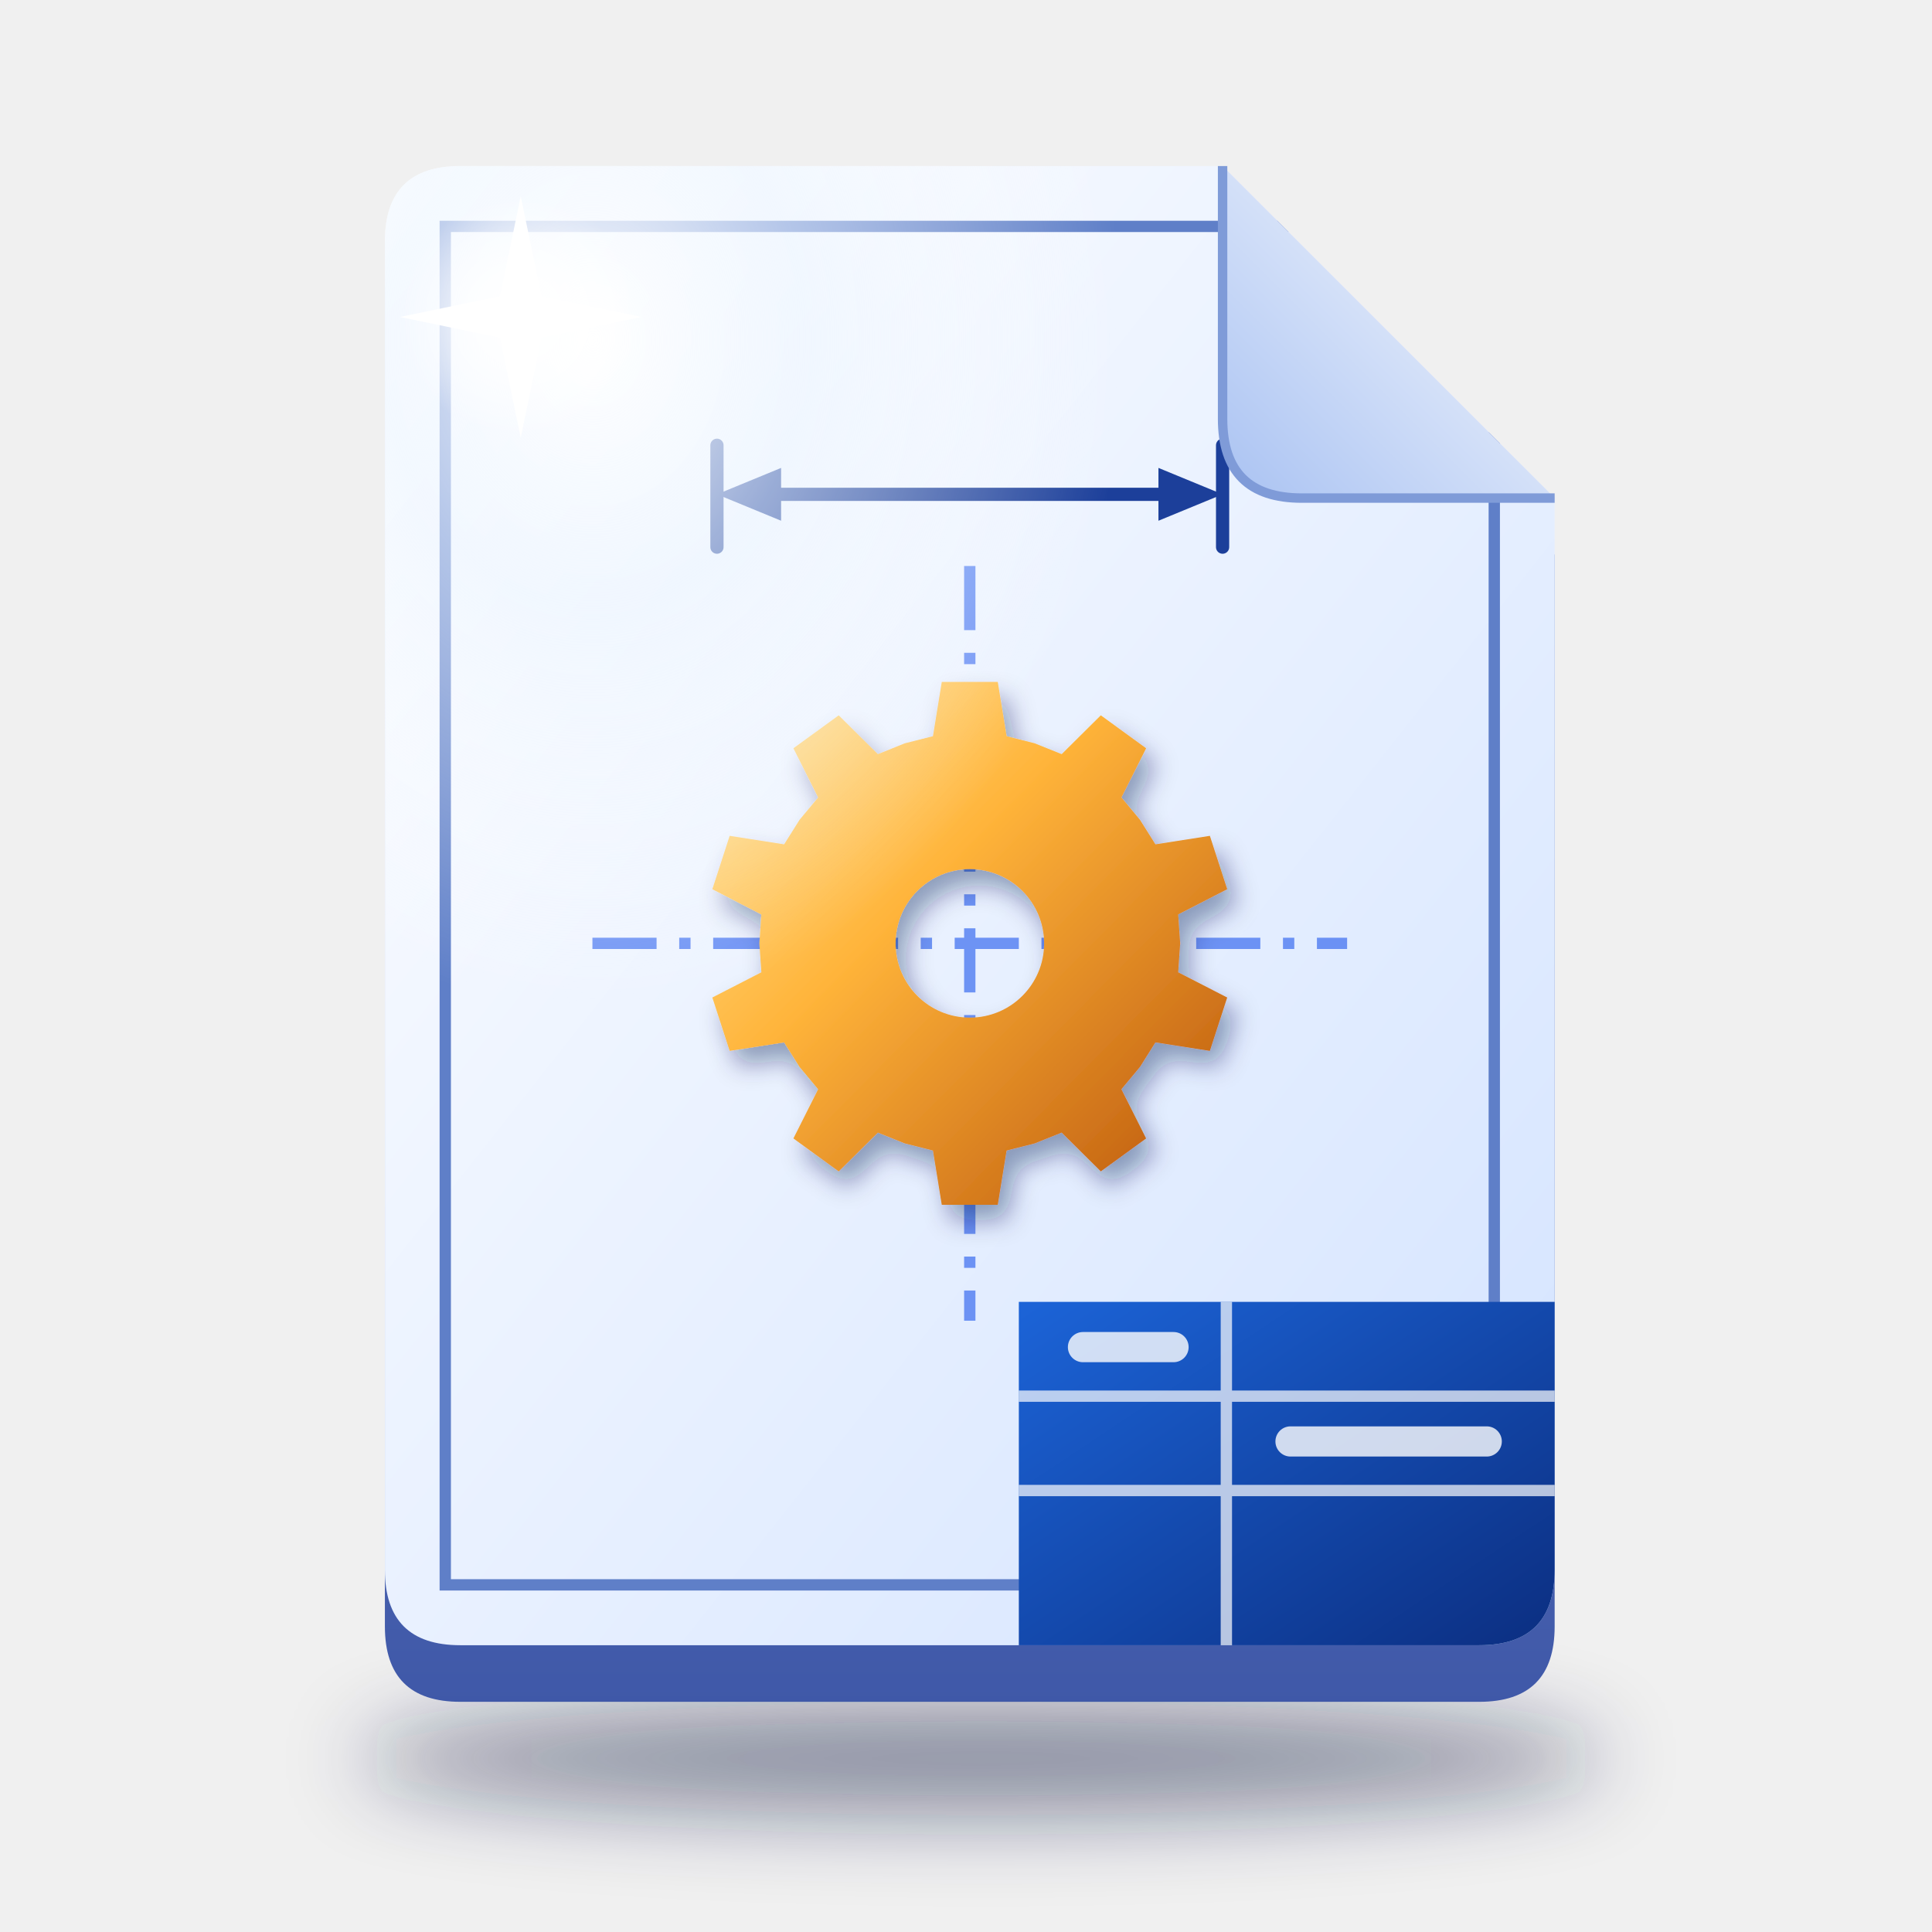
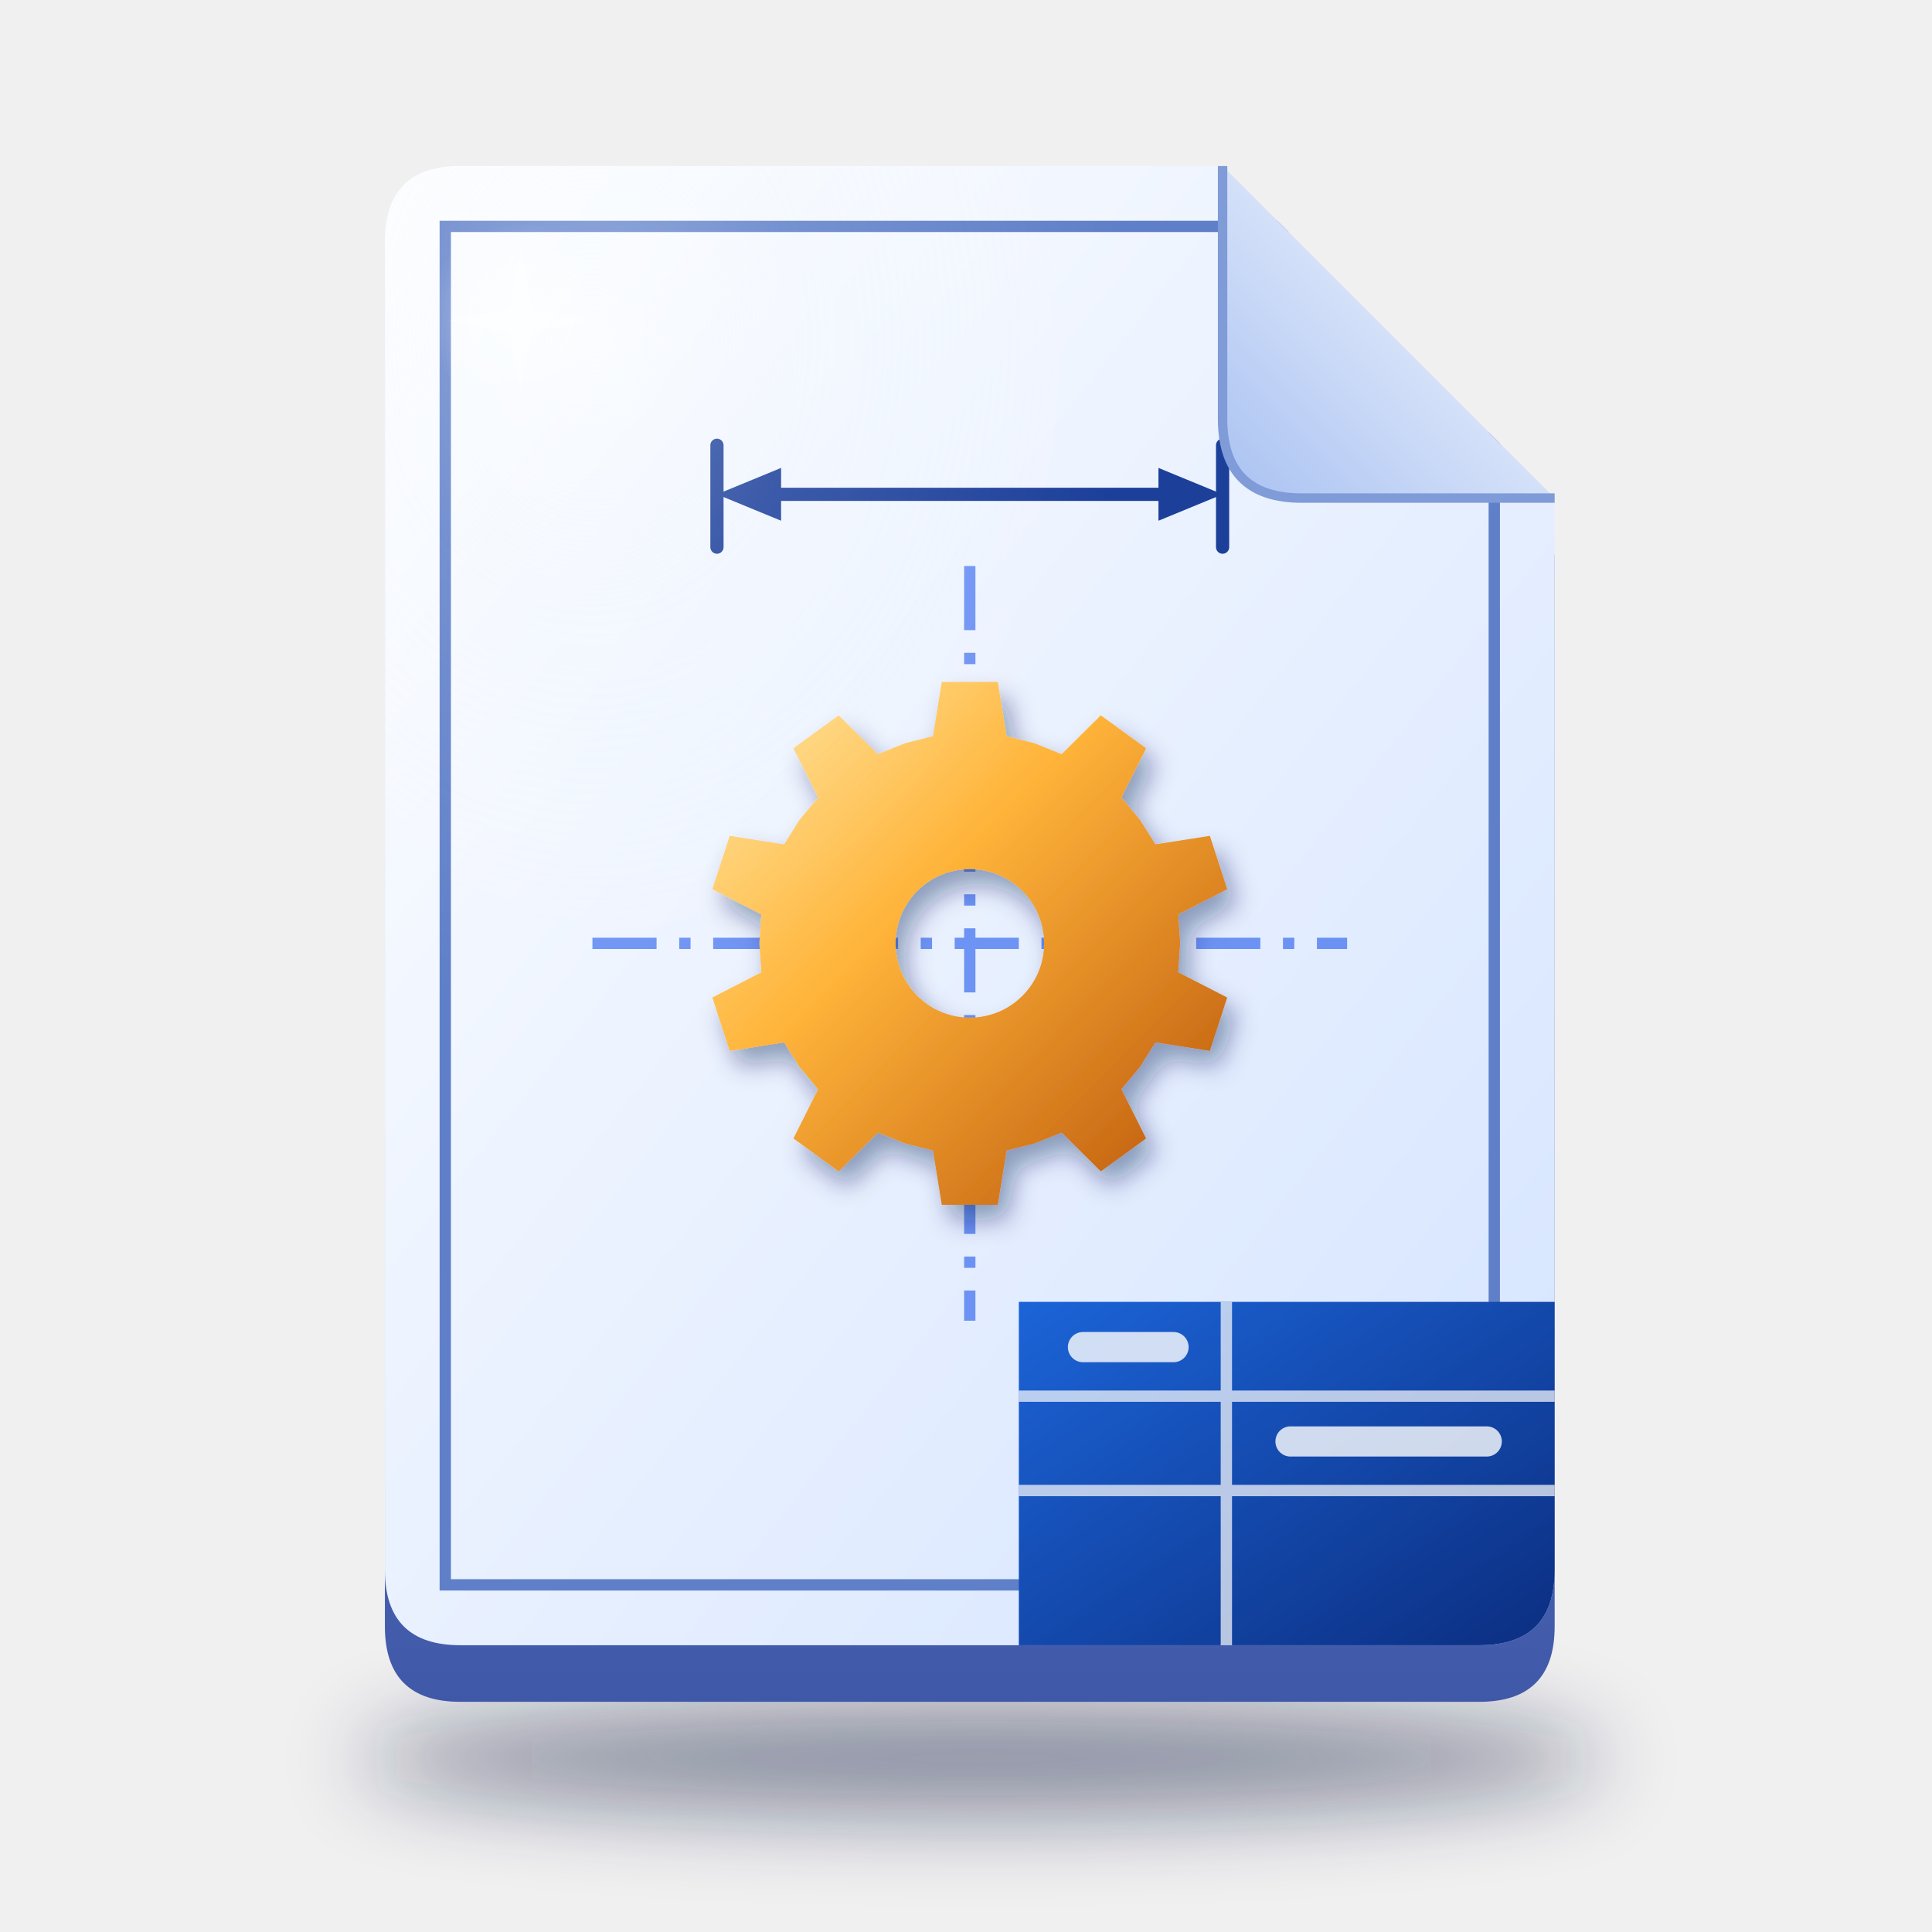
<svg xmlns="http://www.w3.org/2000/svg" viewBox="0 0 1024 1024" width="1024" height="1024">
  <defs>
    <linearGradient id="page" x1="0" y1="0" x2="1" y2="1">
      <stop offset="0" stop-color="#ffffff" />
      <stop offset="1" stop-color="#d3e3ff" />
    </linearGradient>
    <linearGradient id="edge" x1="0" y1="0" x2="0" y2="1">
      <stop offset="0" stop-color="#7f9bd8" />
      <stop offset="1" stop-color="#3f58a8" />
    </linearGradient>
    <linearGradient id="fold" x1="0" y1="1" x2="1" y2="0">
      <stop offset="0" stop-color="#a9c2f2" />
      <stop offset="1" stop-color="#ffffff" />
    </linearGradient>
    <linearGradient id="block" x1="0" y1="0" x2="1" y2="1">
      <stop offset="0" stop-color="#1c64d8" />
      <stop offset="1" stop-color="#0a2a7a" />
    </linearGradient>
    <linearGradient id="metal" x1="0" y1="0" x2="1" y2="1">
      <stop offset="0" stop-color="#ffe59a" />
      <stop offset="0.4" stop-color="#ffb43a" />
      <stop offset="1" stop-color="#b8530a" />
    </linearGradient>
    <radialGradient id="glow" cx="0.18" cy="0.12" r="0.6">
-       <stop offset="0" stop-color="#ffffff" stop-opacity="1" />
-       <stop offset="0.3" stop-color="#eef6ff" stop-opacity="0.6" />
+       <stop offset="0" stop-color="#ffffff" stop-opacity="0.35" />
+       <stop offset="0.3" stop-color="#eef6ff" stop-opacity="0.15" />
      <stop offset="0.75" stop-color="#ffffff" stop-opacity="0" />
    </radialGradient>
    <radialGradient id="spark" cx="0.5" cy="0.5" r="0.5">
      <stop offset="0" stop-color="#ffffff" />
      <stop offset="0.35" stop-color="#ffffff" stop-opacity="0.85" />
      <stop offset="1" stop-color="#ffffff" stop-opacity="0" />
    </radialGradient>
    <filter id="shadow" x="-30%" y="-300%" width="160%" height="700%">
      <feGaussianBlur stdDeviation="22" />
    </filter>
    <filter id="soft" x="-20%" y="-20%" width="150%" height="150%">
      <feDropShadow dx="6" dy="10" stdDeviation="8" flood-color="#0a1a55" flood-opacity="0.4" />
    </filter>
    <clipPath id="pageClip">
      <path d="M244 88H648L824 264V832Q824 872 784 872H244Q204 872 204 832V128Q204 88 244 88Z" />
    </clipPath>
  </defs>
  <ellipse cx="520" cy="932" rx="330" ry="30" fill="#0a1240" opacity="0.45" filter="url(#shadow)" />
  <path transform="translate(0 30)" fill="url(#edge)" d="M244 88H648L824 264V832Q824 872 784 872H244Q204 872 204 832V128Q204 88 244 88Z" />
  <path fill="url(#page)" d="M244 88H648L824 264V832Q824 872 784 872H244Q204 872 204 832V128Q204 88 244 88Z" />
  <g clip-path="url(#pageClip)">
    <rect x="236" y="120" width="556" height="720" fill="none" stroke="#5f7fc8" stroke-width="6" />
    <path d="M314 500H714M514 300V700" stroke="#3a6cf0" stroke-opacity="0.7" stroke-width="6" stroke-dasharray="34 12 6 12" fill="none" />
    <g filter="url(#soft)" transform="translate(514 500) scale(0.82) translate(-512 -560)">
      <path fill="url(#metal)" fill-rule="evenodd" d="M470.0 430.7L488.2 426.1L493.9 391.0L530.1 391.0L535.8 426.1L554.0 430.7L571.4 437.7L596.7 412.6L626.0 433.9L610.0 465.7L622.0 480.1L632.0 496.0L667.2 490.5L678.4 525.0L646.7 541.3L648.0 560.0L646.7 578.7L678.4 595.0L667.2 629.5L632.0 624.0L622.0 639.9L610.0 654.3L626.0 686.1L596.7 707.4L571.4 682.3L554.0 689.3L535.8 693.9L530.1 729.0L493.9 729.0L488.2 693.9L470.0 689.3L452.6 682.3L427.3 707.4L398.0 686.1L414.0 654.3L402.0 639.9L392.0 624.0L356.8 629.5L345.6 595.0L377.3 578.7L376.0 560.0L377.3 541.3L345.6 525.0L356.8 490.5L392.0 496.0L402.0 480.1L414.0 465.7L398.0 433.9L427.3 412.6L452.6 437.7Z M512 512a48 48 0 1 0 0.1 0z" />
    </g>
    <g stroke="#1c3f9a" stroke-width="7" fill="#1c3f9a" stroke-linecap="round">
      <path d="M380 290V236M648 290V236M406 262H622" fill="none" />
      <path d="M380 262l34-14v28z" stroke="none" />
      <path d="M648 262l-34-14v28z" stroke="none" />
    </g>
    <rect x="540" y="690" width="300" height="200" fill="url(#block)" />
    <path d="M540 740H840M540 790H840M650 690V890" stroke="#ffffff" stroke-opacity="0.7" stroke-width="6" />
    <rect x="566" y="706" width="64" height="16" rx="8" fill="#ffffff" opacity="0.8" />
    <rect x="676" y="756" width="120" height="16" rx="8" fill="#ffffff" opacity="0.8" />
    <rect x="204" y="88" width="620" height="784" fill="url(#glow)" />
  </g>
  <path fill="url(#fold)" d="M648 88V222Q648 264 690 264H824Z" />
  <path fill="none" stroke="#7f9bd8" stroke-width="5" d="M648 88V222Q648 264 690 264H824" />
-   <circle cx="276" cy="168" r="64" fill="url(#spark)" opacity="0.9" />
-   <path d="M276 104l11 53 53 11-53 11-11 53-11-53-53-11 53-11z" fill="#ffffff" />
+   <circle cx="276" cy="168" r="50" fill="url(#spark)" opacity="0.3" />
+   <path d="M276 132l6 32 32 6-32 6-6 32-6-32-32-6 32-6z" fill="#ffffff" opacity="0.45" />
</svg>
